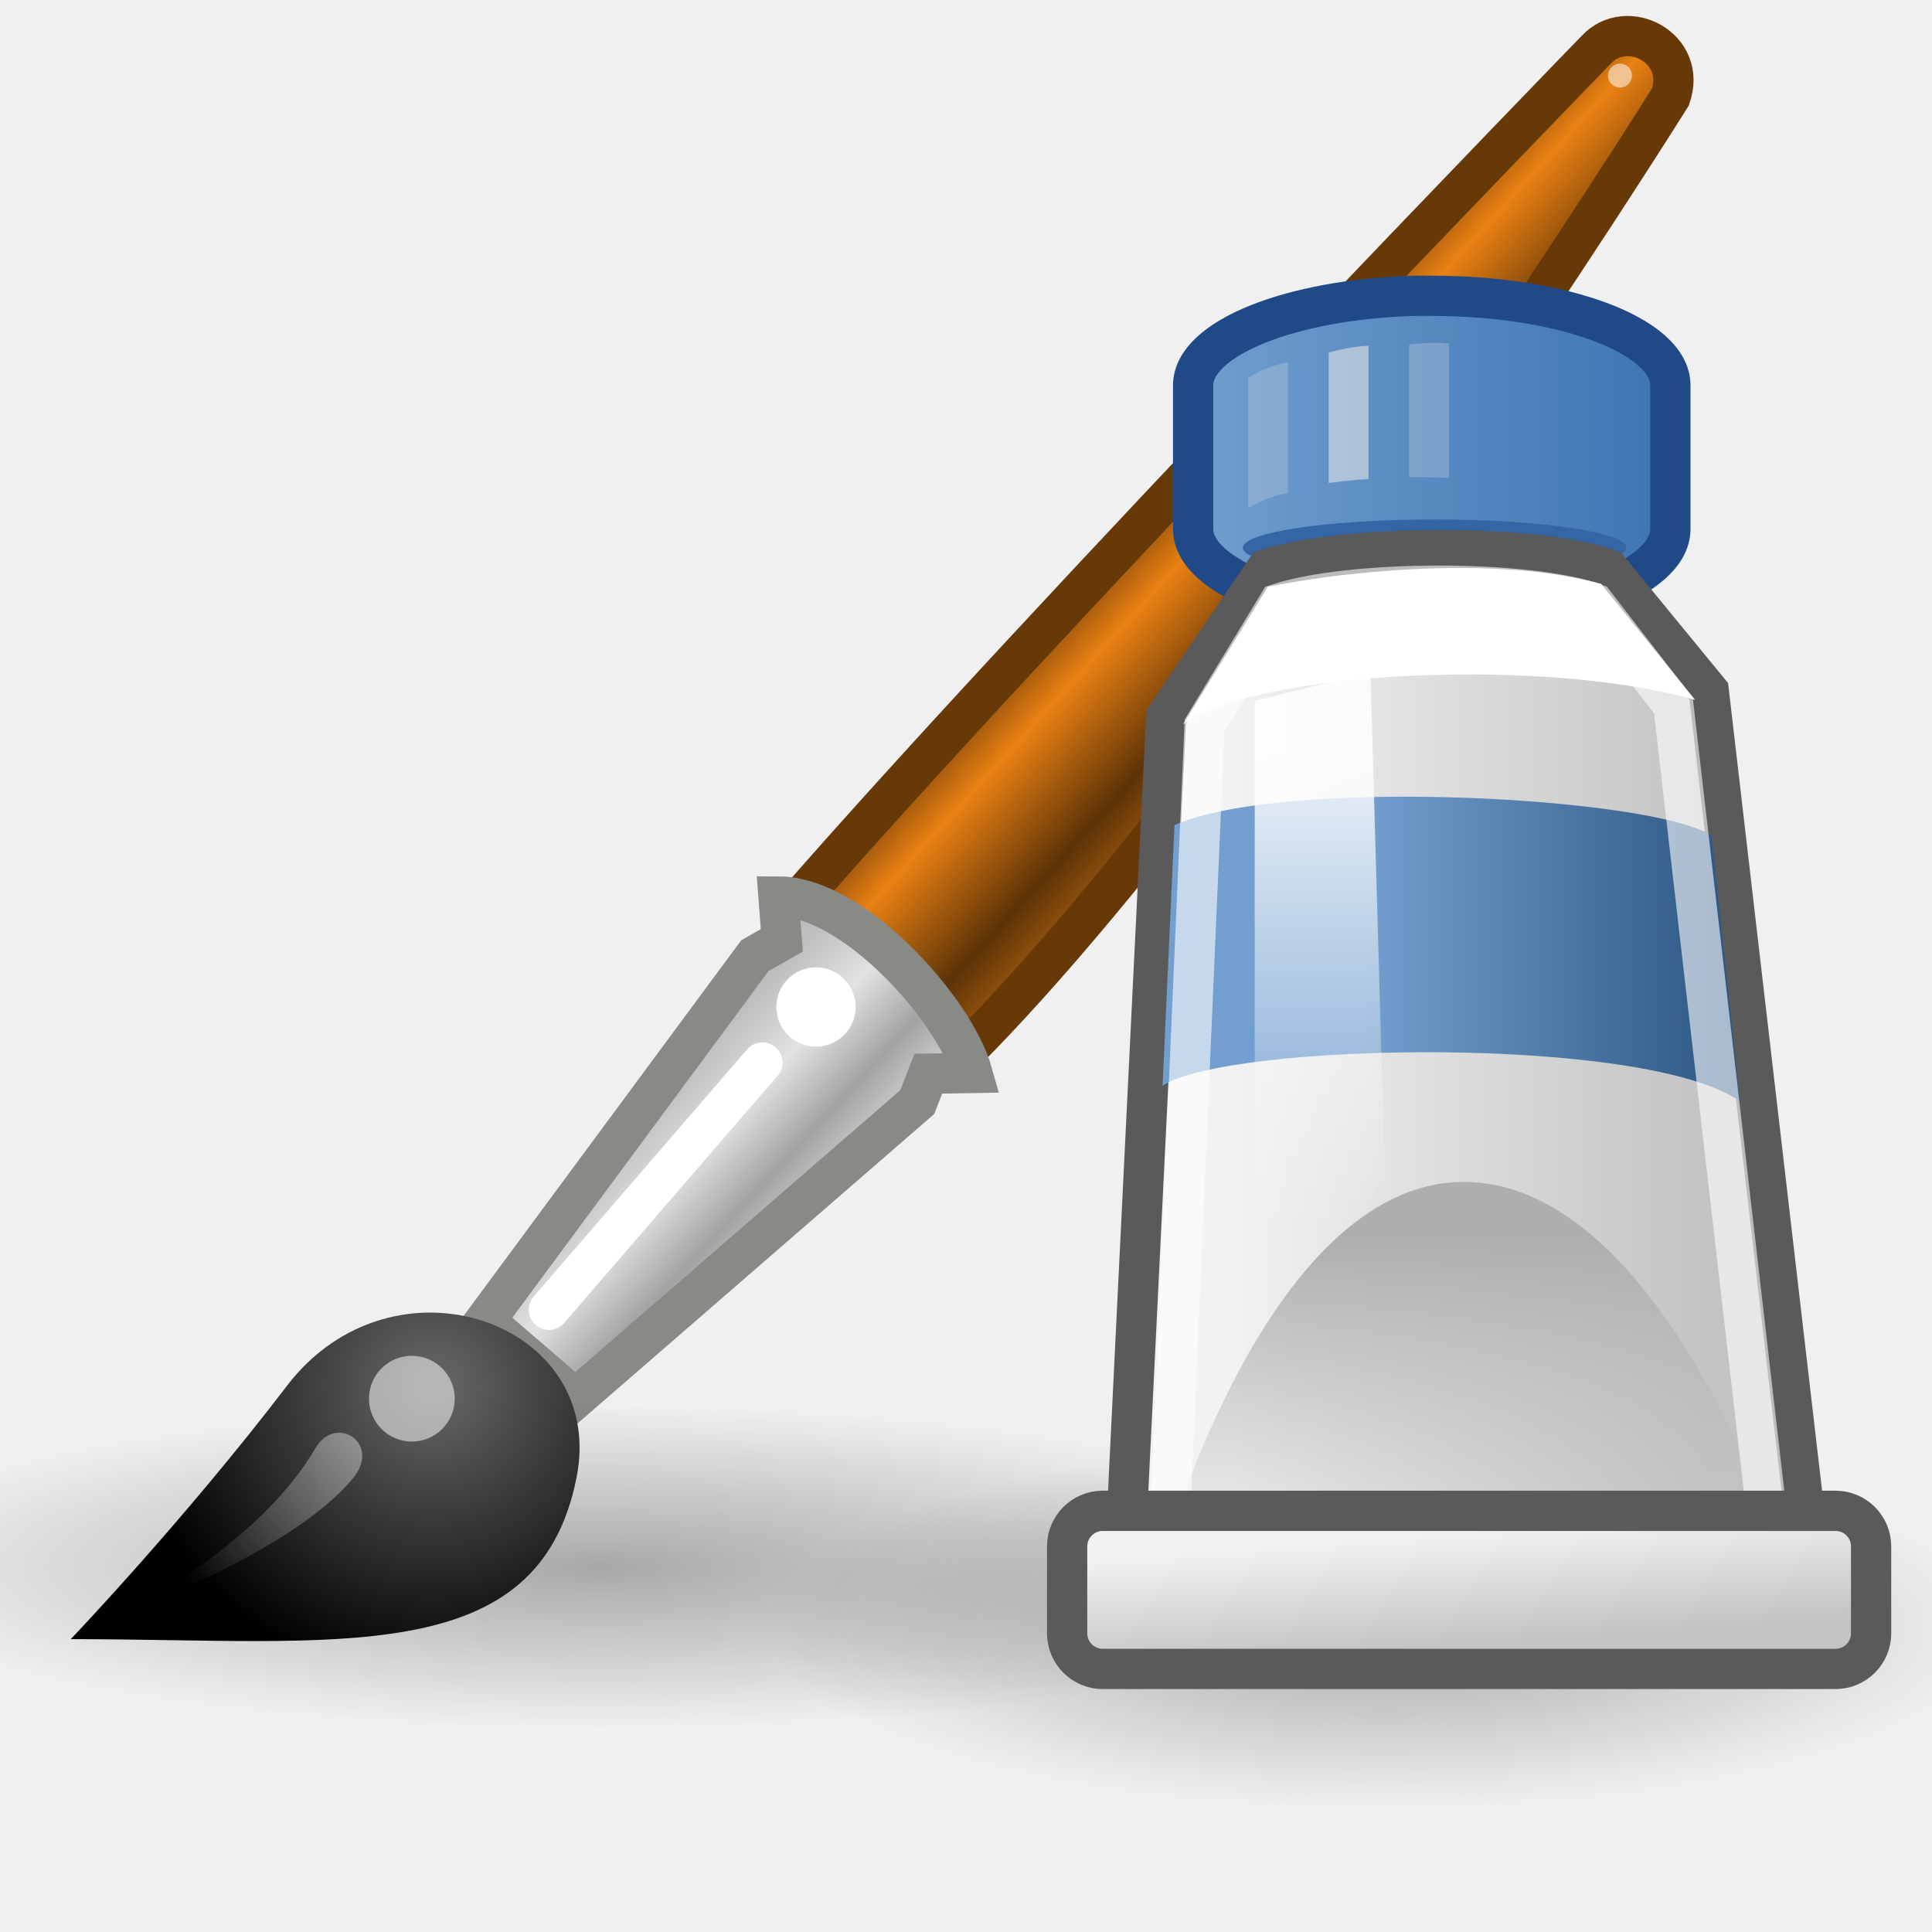
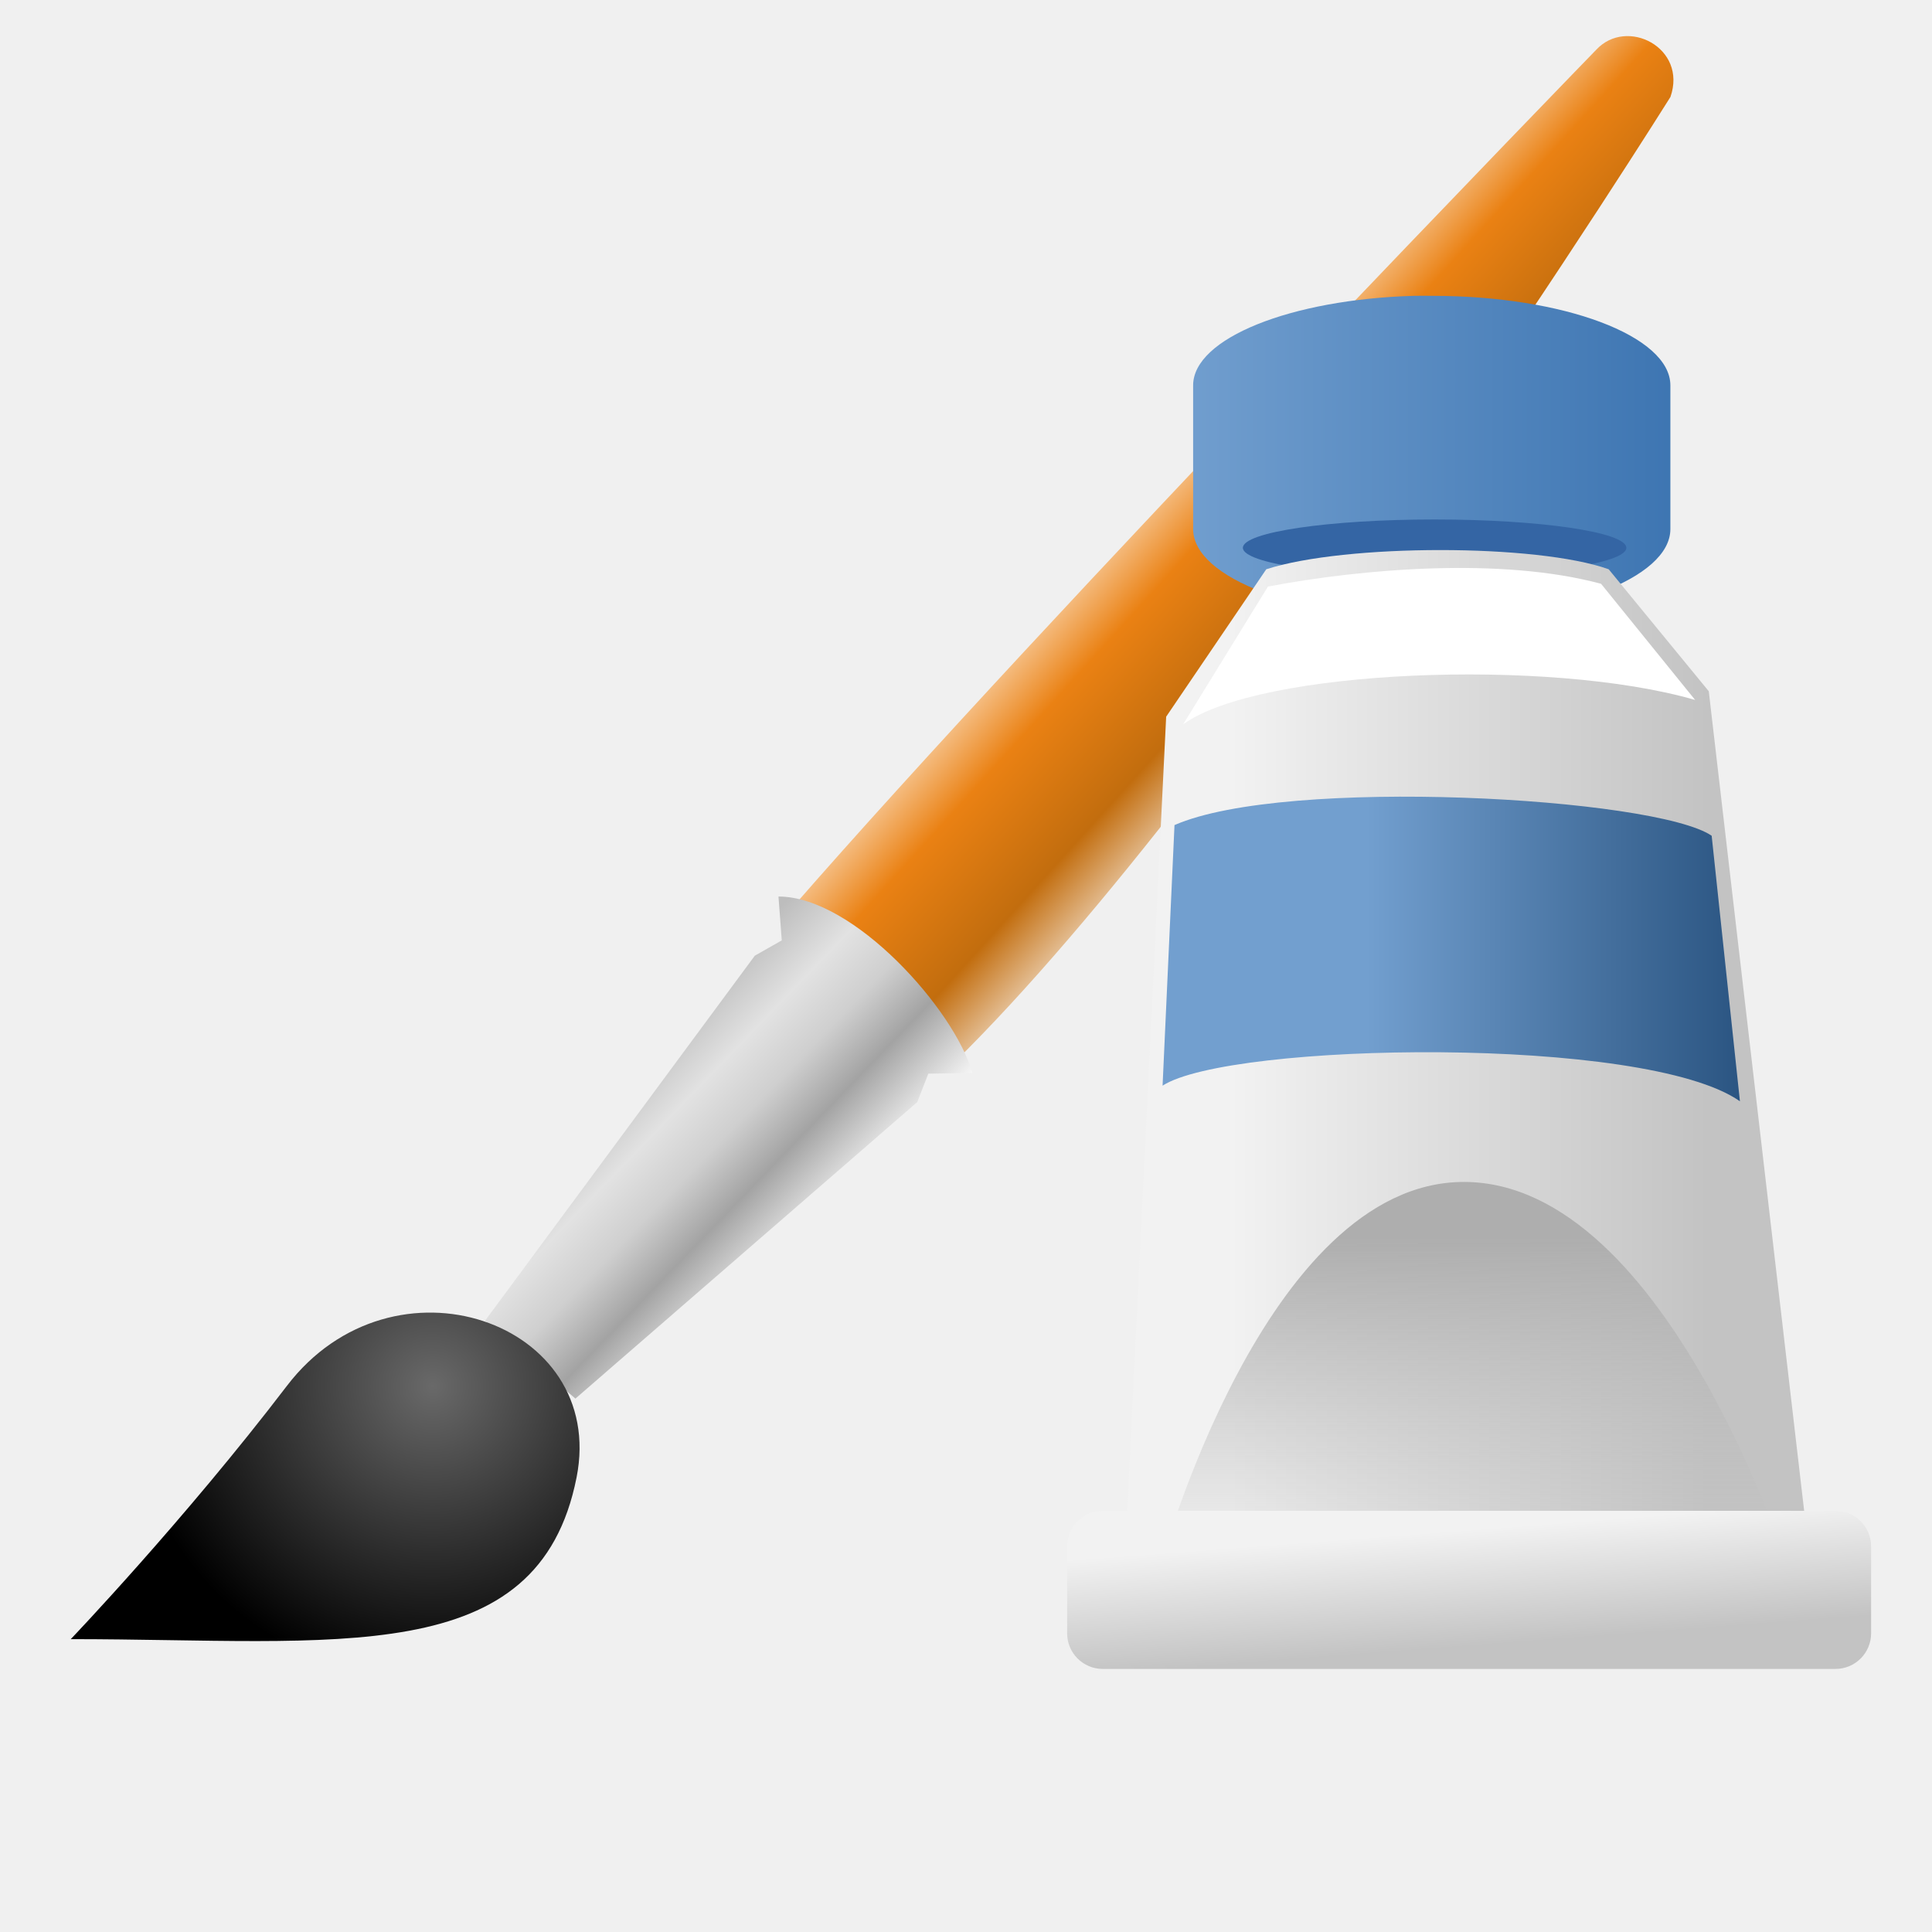
- <svg xmlns="http://www.w3.org/2000/svg" xmlns:xlink="http://www.w3.org/1999/xlink" width="48px" height="48px" id="svg9121">
+ <svg xmlns="http://www.w3.org/2000/svg" xmlns:xlink="http://www.w3.org/1999/xlink" width="48px" height="48px" id="svg9121" version="1.1">
  <defs id="defs3">
-     <linearGradient id="linearGradient6835">
-       <stop style="stop-color:#ffffff;stop-opacity:1;" offset="0" id="stop6837" />
-       <stop style="stop-color:#ffffff;stop-opacity:0;" offset="1" id="stop6839" />
-     </linearGradient>
    <linearGradient id="linearGradient6748">
      <stop style="stop-color:#729fcf;stop-opacity:1;" offset="0" id="stop6750" />
      <stop style="stop-color:#2b5582;stop-opacity:1;" offset="1" id="stop6752" />
    </linearGradient>
    <linearGradient id="linearGradient6721">
      <stop style="stop-color:#729fcf;stop-opacity:1;" offset="0" id="stop6723" />
      <stop style="stop-color:#3c74b1;stop-opacity:1;" offset="1" id="stop6725" />
    </linearGradient>
    <linearGradient id="linearGradient6651">
      <stop style="stop-color:#f2f2f2;stop-opacity:1;" offset="0" id="stop6653" />
      <stop style="stop-color:#c3c3c3;stop-opacity:1;" offset="1" id="stop6655" />
    </linearGradient>
    <linearGradient id="linearGradient6629">
      <stop style="stop-color:#aeaeae;stop-opacity:1;" offset="0" id="stop6631" />
      <stop style="stop-color:#c4c4c4;stop-opacity:0;" offset="1" id="stop6633" />
    </linearGradient>
-     <linearGradient id="linearGradient2446">
-       <stop style="stop-color:#ffffff;stop-opacity:1;" offset="0" id="stop2448" />
-       <stop style="stop-color:#ffffff;stop-opacity:0;" offset="1" id="stop2450" />
-     </linearGradient>
-     <linearGradient id="linearGradient6975">
-       <stop style="stop-color:#000000;stop-opacity:1;" offset="0" id="stop6977" />
-       <stop style="stop-color:#000000;stop-opacity:0;" offset="1" id="stop6979" />
-     </linearGradient>
    <linearGradient id="linearGradient6963">
      <stop style="stop-color:#696969;stop-opacity:1;" offset="0" id="stop6965" />
      <stop style="stop-color:#000000;stop-opacity:1;" offset="1" id="stop6967" />
    </linearGradient>
    <linearGradient id="linearGradient6951">
-       <stop style="stop-color:#6e3d09;stop-opacity:1;" offset="0" id="stop6953" />
+       <stop style="stop-color:#f7ca9a;stop-opacity:1" offset="0" id="stop6953" />
      <stop id="stop6959" offset="0.242" style="stop-color:#ea8113;stop-opacity:1;" />
-       <stop style="stop-color:#5c3307;stop-opacity:1;" offset="0.621" id="stop6961" />
-       <stop style="stop-color:#e07c12;stop-opacity:1;" offset="1" id="stop6955" />
+       <stop style="stop-color:#c26d0e;stop-opacity:1" offset="0.621" id="stop6961" />
+       <stop style="stop-color:#ffffff;stop-opacity:1" offset="1" id="stop6955" />
    </linearGradient>
    <linearGradient id="linearGradient6939">
      <stop style="stop-color:#bdbdbd;stop-opacity:1;" offset="0" id="stop6941" />
-       <stop id="stop6947" offset="0.333" style="stop-color:#e2e2e2;stop-opacity:1;" />
-       <stop style="stop-color:#a3a3a3;stop-opacity:1;" offset="0.667" id="stop6949" />
-       <stop style="stop-color:#dddddd;stop-opacity:1;" offset="1" id="stop6943" />
+       <stop id="stop6947" offset="0.253" style="stop-color:#e2e2e2;stop-opacity:1;" />
+       <stop id="stop2085" offset="0.455" style="stop-color:#cfcfcf;stop-opacity:1;" />
+       <stop style="stop-color:#a3a3a3;stop-opacity:1;" offset="0.664" id="stop6949" />
+       <stop style="stop-color:#ffffff;stop-opacity:1" offset="1" id="stop6943" />
    </linearGradient>
-     <linearGradient xlink:href="#linearGradient6939" id="linearGradient6945" x1="19.395" y1="30.001" x2="23.109" y2="33.439" gradientUnits="userSpaceOnUse" gradientTransform="translate(-3.90695,-1.802856)" />
+     <linearGradient xlink:href="#linearGradient6939" id="linearGradient6945" x1="18.595" y1="29.204" x2="23.282" y2="33.731" gradientUnits="userSpaceOnUse" gradientTransform="translate(-3.90695,-1.802856)" />
    <linearGradient xlink:href="#linearGradient6951" id="linearGradient6957" x1="28.059" y1="18.868" x2="33.437" y2="23.743" gradientUnits="userSpaceOnUse" gradientTransform="translate(-3.90695,-1.802856)" />
    <radialGradient xlink:href="#linearGradient6963" id="radialGradient6969" cx="15.415" cy="35.357" fx="15.415" fy="35.357" r="7.579" gradientTransform="matrix(0.994655,3.262876e-16,6.564546e-13,0.969322,-4.583017,0.165919)" gradientUnits="userSpaceOnUse" />
-     <radialGradient xlink:href="#linearGradient6975" id="radialGradient6981" cx="26.782" cy="42.343" fx="26.782" fy="42.343" r="14.407" gradientTransform="matrix(1,0,0,0.282209,1.679212e-15,30.39355)" gradientUnits="userSpaceOnUse" />
-     <linearGradient xlink:href="#linearGradient2446" id="linearGradient2452" x1="13.236" y1="37.752" x2="7.752" y2="42.282" gradientUnits="userSpaceOnUse" gradientTransform="matrix(0.852298,0,0,0.852298,-1.675107,3.753977)" />
-     <radialGradient xlink:href="#linearGradient6975" id="radialGradient6903" gradientUnits="userSpaceOnUse" gradientTransform="matrix(1,0,0,0.282209,2.936128e-15,30.39355)" cx="26.782" cy="42.343" fx="26.782" fy="42.343" r="14.407" />
-     <linearGradient xlink:href="#linearGradient6835" id="linearGradient7005" gradientUnits="userSpaceOnUse" x1="48.25" y1="54.75" x2="48.25" y2="71.25" gradientTransform="matrix(0.718914,0,0,0.718914,-1.897103,-20.68606)" />
    <linearGradient xlink:href="#linearGradient6651" id="linearGradient7010" gradientUnits="userSpaceOnUse" gradientTransform="matrix(0.737307,0,0,0.770854,-8.532023,7.121636)" x1="60.169" y1="40.12" x2="60.441" y2="43.87" />
    <linearGradient xlink:href="#linearGradient6748" id="linearGradient7014" gradientUnits="userSpaceOnUse" gradientTransform="matrix(0.718914,0,0,0.718914,-1.897103,-22.42481)" x1="49.853" y1="64.26" x2="62.768" y2="64.26" />
    <linearGradient xlink:href="#linearGradient6629" id="linearGradient7017" gradientUnits="userSpaceOnUse" gradientTransform="matrix(0.888619,0,0,0.718914,-18.29768,9.471728)" x1="61.872" y1="29.615" x2="61.872" y2="41.459" />
    <linearGradient xlink:href="#linearGradient6651" id="linearGradient7020" gradientUnits="userSpaceOnUse" gradientTransform="matrix(0.71944,0,0,0.718914,-7.696252,9.471728)" x1="53.169" y1="24.245" x2="69.691" y2="24.245" />
    <linearGradient xlink:href="#linearGradient6721" id="linearGradient7025" gradientUnits="userSpaceOnUse" gradientTransform="matrix(0.862482,0,0,0.580718,-16.25697,11.01348)" x1="52.718" y1="2.316" x2="67.466" y2="2.316" />
  </defs>
  <g id="layer1">
-     <path transform="matrix(1.069224,0,0,1.122975,5.769028,-7.11616)" d="M 41.189 42.343 A 14.407 4.066 0 1 1  12.374,42.343 A 14.407 4.066 0 1 1  41.189 42.343 z" id="path6901" style="opacity:0.3;color:#000000;fill:url(#radialGradient6903);fill-opacity:1;fill-rule:nonzero;stroke:none;stroke-width:1;stroke-linecap:round;stroke-linejoin:miter;marker:none;marker-start:none;marker-mid:none;marker-end:none;stroke-miterlimit:4;stroke-dasharray:none;stroke-dashoffset:0;stroke-opacity:1;visibility:visible;display:inline;overflow:visible" />
-     <path style="opacity:1;color:#000000;fill:url(#linearGradient6957);fill-opacity:1;fill-rule:nonzero;stroke:#673907;stroke-width:1;stroke-linecap:round;stroke-linejoin:miter;marker:none;marker-start:none;marker-mid:none;marker-end:none;stroke-miterlimit:4;stroke-dasharray:none;stroke-dashoffset:0;stroke-opacity:1;visibility:visible;display:inline;overflow:visible" d="M 19.652,22.587 L 23.718,26.387 C 30.905,19.325 41.501,2.41 41.501,2.41 C 41.93,1.186 40.413,0.414 39.654,1.24 C 39.654,1.24 25.964,15.337 19.652,22.587 z " id="path6937" />
-     <path style="opacity:1;color:#000000;fill:url(#linearGradient6945);fill-opacity:1;fill-rule:nonzero;stroke:#888a85;stroke-width:1;stroke-linecap:round;stroke-linejoin:miter;marker:none;marker-start:none;marker-mid:none;marker-end:none;stroke-miterlimit:4;stroke-dasharray:none;stroke-dashoffset:0;stroke-opacity:1;visibility:visible;display:inline;overflow:visible" d="M 12.05,32.814 L 14.297,34.748 L 22.789,27.381 L 23.064,26.675 L 24.159,26.657 C 23.721,25.095 21.217,22.274 19.342,22.274 L 19.424,23.364 L 18.754,23.744 L 12.05,32.814 z " id="path6935" />
-     <path style="opacity:0.3;color:#000000;fill:url(#radialGradient6981);fill-opacity:1;fill-rule:nonzero;stroke:none;stroke-width:1;stroke-linecap:round;stroke-linejoin:miter;marker:none;marker-start:none;marker-mid:none;marker-end:none;stroke-miterlimit:4;stroke-dasharray:none;stroke-dashoffset:0;stroke-opacity:1;visibility:visible;display:inline;overflow:visible" id="path6973" d="M 41.189 42.343 A 14.407 4.066 0 1 1  12.374,42.343 A 14.407 4.066 0 1 1  41.189 42.343 z" transform="matrix(1.33837,0,0,1,-20.9264,-3.409011)" />
-     <path style="opacity:1;color:#000000;fill:url(#radialGradient6969);fill-opacity:1;fill-rule:nonzero;stroke:none;stroke-width:0.2;stroke-linecap:round;stroke-linejoin:miter;marker:none;marker-start:none;marker-mid:none;marker-end:none;stroke-miterlimit:4;stroke-dasharray:none;stroke-dashoffset:0;stroke-opacity:1;visibility:visible;display:inline;overflow:visible" d="M 1.758,40.724 C 8.363,40.724 13.376,41.511 14.325,36.705 C 15.09,32.832 9.765,30.976 7.126,34.434 C 4.584,37.764 1.758,40.724 1.758,40.724 z " id="path6933" />
-     <path style="opacity:0.528;color:#000000;fill:#ffffff;fill-opacity:1;fill-rule:nonzero;stroke:none;stroke-width:1;stroke-linecap:round;stroke-linejoin:miter;marker:none;marker-start:none;marker-mid:none;marker-end:none;stroke-miterlimit:4;stroke-dasharray:none;stroke-dashoffset:0;stroke-opacity:1;visibility:visible;display:inline;overflow:visible" id="path6971" d="M 8.875 37.75 A 1.25 1.25 0 1 1  6.375,37.75 A 1.25 1.25 0 1 1  8.875 37.75 z" transform="matrix(0.852298,0,0,0.852298,3.733554,2.575604)" />
-     <path transform="matrix(0.787867,0,0,0.787867,14.26538,-4.723366)" d="M 8.875 37.75 A 1.25 1.25 0 1 1  6.375,37.75 A 1.25 1.25 0 1 1  8.875 37.75 z" id="path6983" style="opacity:1;color:#000000;fill:#ffffff;fill-opacity:1;fill-rule:nonzero;stroke:none;stroke-width:1;stroke-linecap:round;stroke-linejoin:miter;marker:none;marker-start:none;marker-mid:none;marker-end:none;stroke-miterlimit:4;stroke-dasharray:none;stroke-dashoffset:0;stroke-opacity:1;visibility:visible;display:inline;overflow:visible" />
-     <path style="opacity:1;color:#000000;fill:none;fill-opacity:1;fill-rule:nonzero;stroke:#ffffff;stroke-width:1;stroke-linecap:round;stroke-linejoin:round;marker:none;marker-start:none;marker-mid:none;marker-end:none;stroke-miterlimit:4;stroke-dasharray:none;stroke-dashoffset:0;stroke-opacity:1;visibility:visible;display:inline;overflow:visible" d="M 18.941,26.398 L 13.638,32.541" id="path6985" />
-     <path style="opacity:0.428;color:#000000;fill:url(#linearGradient2452);fill-opacity:1;fill-rule:nonzero;stroke:none;stroke-width:1;stroke-linecap:round;stroke-linejoin:miter;marker:none;marker-start:none;marker-mid:none;marker-end:none;stroke-miterlimit:4;stroke-dasharray:none;stroke-dashoffset:0;stroke-opacity:1;visibility:visible;display:inline;overflow:visible" d="M 3.071,40.069 C 3.071,40.069 6.412,38.427 7.836,35.982 C 8.339,35.117 9.48,35.855 8.777,36.717 C 7.26,38.577 3.071,40.069 3.071,40.069 z " id="path1571" />
-     <path style="opacity:0.533;color:#000000;fill:#ffffff;fill-opacity:1;fill-rule:nonzero;stroke:none;stroke-width:1;stroke-linecap:round;stroke-linejoin:miter;marker:none;marker-start:none;marker-mid:none;marker-end:none;stroke-miterlimit:4;stroke-dasharray:none;stroke-dashoffset:0;stroke-opacity:1;visibility:visible;display:inline;overflow:visible" id="path2454" d="M 8.875 37.75 A 1.25 1.25 0 1 1  6.375,37.75 A 1.25 1.25 0 1 1  8.875 37.75 z" transform="matrix(0.237867,0,0,0.237867,38.43389,-7.101028)" />
-     <g id="g7038">
-       <path id="path6659" d="M 35.127,7.35 C 32.069,7.437 29.643,8.406 29.643,9.574 C 29.643,9.852 29.643,12.867 29.643,13.145 C 29.643,14.37 32.313,15.369 35.584,15.369 C 38.854,15.369 41.5,14.37 41.5,13.145 C 41.5,12.867 41.5,9.852 41.5,9.574 C 41.5,8.349 38.854,7.35 35.584,7.35 C 35.431,7.35 35.277,7.346 35.127,7.35 z " style="color:#000000;fill:url(#linearGradient7025);fill-opacity:1;fill-rule:nonzero;stroke:#204a87;stroke-width:1;stroke-linecap:round;stroke-linejoin:miter;marker:none;marker-start:none;marker-mid:none;marker-end:none;stroke-miterlimit:4;stroke-dasharray:none;stroke-dashoffset:0;stroke-opacity:1;visibility:visible;display:inline;overflow:visible" />
-       <path transform="matrix(0.886278,0,0,0.468914,-10.44392,-9.718859)" d="M 57.375 49.75 A 5.375 1.5 0 1 1  46.625,49.75 A 5.375 1.5 0 1 1  57.375 49.75 z" id="path6729" style="color:#000000;fill:#3465a4;fill-opacity:1;fill-rule:nonzero;stroke:none;stroke-width:1;stroke-linecap:round;stroke-linejoin:miter;marker:none;marker-start:none;marker-mid:none;marker-end:none;stroke-miterlimit:4;stroke-dasharray:none;stroke-dashoffset:0;stroke-opacity:1;visibility:visible;display:inline;overflow:visible" />
-       <path id="path6617" d="M 27.926,39.155 L 28.973,17.806 L 31.46,14.143 C 33.431,13.507 38.187,13.507 39.967,14.143 L 42.454,17.174 L 45.071,39.661 L 27.926,39.155 z " style="color:#000000;fill:url(#linearGradient7020);fill-opacity:1;fill-rule:nonzero;stroke:#5a5a5a;stroke-width:1;stroke-linecap:round;stroke-linejoin:miter;marker:none;marker-start:none;marker-mid:none;marker-end:none;stroke-miterlimit:4;stroke-dasharray:none;stroke-dashoffset:0;stroke-opacity:1;visibility:visible;display:inline;overflow:visible" />
-       <path id="path6619" d="M 28.828,38.896 C 28.828,38.896 31.419,29.365 36.369,29.365 C 41.475,29.365 44.537,39.277 44.537,39.277 L 28.828,38.896 z " style="color:#000000;fill:url(#linearGradient7017);fill-opacity:1;fill-rule:nonzero;stroke:none;stroke-width:1;stroke-linecap:round;stroke-linejoin:miter;marker:none;marker-start:none;marker-mid:none;marker-end:none;stroke-miterlimit:4;stroke-dasharray:none;stroke-dashoffset:0;stroke-opacity:1;visibility:visible;display:inline;overflow:visible" />
-       <path id="path6641" d="M 29.18,20.499 L 28.884,26.973 C 30.547,25.895 40.877,25.709 43.228,27.361 L 42.526,20.764 C 41.128,19.811 31.943,19.286 29.18,20.499 z " style="color:#000000;fill:url(#linearGradient7014);fill-opacity:1;fill-rule:nonzero;stroke:none;stroke-width:1;stroke-linecap:round;stroke-linejoin:miter;marker:none;marker-start:none;marker-mid:none;marker-end:none;stroke-miterlimit:4;stroke-dasharray:none;stroke-dashoffset:0;stroke-opacity:1;visibility:visible;display:inline;overflow:visible" />
-       <path style="opacity:0.594;color:#000000;fill:none;fill-opacity:1;fill-rule:nonzero;stroke:#ffffff;stroke-width:1;stroke-linecap:round;stroke-linejoin:miter;marker:none;marker-start:none;marker-mid:none;marker-end:none;stroke-miterlimit:4;stroke-dasharray:none;stroke-dashoffset:0;stroke-opacity:1;visibility:visible;display:inline;overflow:visible" d="M 29.049,38.222 L 29.926,18.028 L 31.766,14.995 C 33.585,14.403 37.971,14.403 39.614,14.995 L 41.575,17.528 L 44.027,38.776 L 29.049,38.222 z " id="path6670" />
-       <rect ry="0.884" rx="0.884" y="37.536" x="26.513" height="3.928" width="19.974" id="rect5742" style="color:#000000;fill:url(#linearGradient7010);fill-opacity:1;fill-rule:nonzero;stroke:#5a5a5a;stroke-width:1;stroke-linecap:round;stroke-linejoin:miter;marker:none;marker-start:none;marker-mid:none;marker-end:none;stroke-miterlimit:4;stroke-dasharray:none;stroke-dashoffset:0;stroke-opacity:1;visibility:visible;display:inline;overflow:visible" />
-       <path id="path6668" d="M 29.395,17.996 C 31.27,16.63 38.493,16.341 42.115,17.39 L 39.778,14.504 C 37.3,13.837 33.853,14.128 31.502,14.573 L 29.395,17.996 z " style="color:#000000;fill:#ffffff;fill-opacity:1;fill-rule:nonzero;stroke:none;stroke-width:1;stroke-linecap:round;stroke-linejoin:miter;marker:none;marker-start:none;marker-mid:none;marker-end:none;stroke-miterlimit:4;stroke-dasharray:none;stroke-dashoffset:0;stroke-opacity:1;visibility:visible;display:inline;overflow:visible" />
-       <path id="path6833" d="M 31.173,17.416 L 31.173,32.873 L 34.408,29.278 L 34.049,16.697 L 31.173,17.416 z " style="opacity:0.861;color:#000000;fill:url(#linearGradient7005);fill-opacity:1;fill-rule:nonzero;stroke:none;stroke-width:1;stroke-linecap:round;stroke-linejoin:miter;marker:none;marker-start:none;marker-mid:none;marker-end:none;stroke-miterlimit:4;stroke-dasharray:none;stroke-dashoffset:0;stroke-opacity:1;visibility:visible;display:inline;overflow:visible" />
-       <g style="opacity:0.578" id="g7033">
-         <path style="color:#000000;fill:#e6e7e6;fill-opacity:1;fill-rule:nonzero;stroke:none;stroke-width:1;stroke-linecap:round;stroke-linejoin:miter;marker:none;marker-start:none;marker-mid:none;marker-end:none;stroke-miterlimit:4;stroke-dasharray:none;stroke-dashoffset:0;stroke-opacity:1;visibility:visible;display:inline;overflow:visible;opacity:0.411" d="M 31.009,9.381 L 31.009,12.621 C 31.009,12.621 31.621,12.273 32,12.26 L 32,9 C 31.518,9.069 31.009,9.381 31.009,9.381 z " id="path6666" />
-         <path id="path7029" d="M 33.009,8.76 L 33.009,12 C 33.009,12 33.621,11.917 34,11.904 L 34,8.589 C 33.488,8.615 33.009,8.76 33.009,8.76 z " style="color:#000000;fill:#e6e7e6;fill-opacity:1;fill-rule:nonzero;stroke:none;stroke-width:1;stroke-linecap:round;stroke-linejoin:miter;marker:none;marker-start:none;marker-mid:none;marker-end:none;stroke-miterlimit:4;stroke-dasharray:none;stroke-dashoffset:0;stroke-opacity:1;visibility:visible;display:inline;overflow:visible" />
-         <path style="color:#000000;fill:#e6e7e6;fill-opacity:1;fill-rule:nonzero;stroke:none;stroke-width:1;stroke-linecap:round;stroke-linejoin:miter;marker:none;marker-start:none;marker-mid:none;marker-end:none;stroke-miterlimit:4;stroke-dasharray:none;stroke-dashoffset:0;stroke-opacity:1;visibility:visible;display:inline;overflow:visible;opacity:0.444" d="M 35.009,8.561 L 35.009,11.856 C 35.009,11.856 35.565,11.851 36,11.871 L 36,8.534 C 35.499,8.482 35.009,8.561 35.009,8.561 z " id="path7031" />
-       </g>
+     <path style="opacity:1;color:#000000;fill:url(#linearGradient6957);fill-opacity:1;fill-rule:nonzero;stroke:none;stroke-width:0;stroke-linecap:round;stroke-linejoin:miter;marker:none;marker-start:none;marker-mid:none;marker-end:none;stroke-miterlimit:4;stroke-dasharray:none;stroke-dashoffset:0;stroke-opacity:1;visibility:visible;display:inline;overflow:visible" d="M 19.652,22.587 L 23.718,26.387 C 30.905,19.325 41.501,2.41 41.501,2.41 C 41.93,1.186 40.413,0.414 39.654,1.24 C 39.654,1.24 25.964,15.337 19.652,22.587 z " id="path6937" />
+     <path style="color:#000000;display:inline;overflow:visible;visibility:visible;opacity:1;fill:url(#linearGradient6945);fill-opacity:1;fill-rule:nonzero;stroke:none;stroke-width:0;stroke-linecap:round;stroke-linejoin:miter;stroke-miterlimit:4;stroke-dasharray:none;stroke-dashoffset:0;stroke-opacity:1;marker:none;marker-start:none;marker-mid:none;marker-end:none" d="m 12.05,32.814 2.246,1.934 8.493,-7.367 0.275,-0.706 1.094,-0.018 c -0.438,-1.562 -2.942,-4.383 -4.817,-4.383 l 0.082,1.09 -0.67,0.38 z" id="path6935" />
+     <path style="opacity:1;color:#000000;fill:url(#radialGradient6969);fill-opacity:1;fill-rule:nonzero;stroke:none;stroke-width:0;stroke-linecap:round;stroke-linejoin:miter;marker:none;marker-start:none;marker-mid:none;marker-end:none;stroke-miterlimit:4;stroke-dasharray:none;stroke-dashoffset:0;stroke-opacity:1;visibility:visible;display:inline;overflow:visible" d="M 1.758,40.724 C 8.363,40.724 13.376,41.511 14.325,36.705 C 15.09,32.832 9.765,30.976 7.126,34.434 C 4.584,37.764 1.758,40.724 1.758,40.724 z " id="path6933" />
+     <g id="g7038" style="stroke-width:0;stroke-miterlimit:4;stroke-dasharray:none;stroke:none">
+       <path id="path6659" d="M 35.127,7.35 C 32.069,7.437 29.643,8.406 29.643,9.574 C 29.643,9.852 29.643,12.867 29.643,13.145 C 29.643,14.37 32.313,15.369 35.584,15.369 C 38.854,15.369 41.5,14.37 41.5,13.145 C 41.5,12.867 41.5,9.852 41.5,9.574 C 41.5,8.349 38.854,7.35 35.584,7.35 C 35.431,7.35 35.277,7.346 35.127,7.35 z " style="color:#000000;fill:url(#linearGradient7025);fill-opacity:1;fill-rule:nonzero;stroke:none;stroke-width:0;stroke-linecap:round;stroke-linejoin:miter;marker:none;marker-start:none;marker-mid:none;marker-end:none;stroke-miterlimit:4;stroke-dasharray:none;stroke-dashoffset:0;stroke-opacity:1;visibility:visible;display:inline;overflow:visible" />
+       <path transform="matrix(0.886278,0,0,0.468914,-10.44392,-9.718859)" d="M 57.375 49.75 A 5.375 1.5 0 1 1  46.625,49.75 A 5.375 1.5 0 1 1  57.375 49.75 z" id="path6729" style="color:#000000;fill:#3465a4;fill-opacity:1;fill-rule:nonzero;stroke:none;stroke-width:0;stroke-linecap:round;stroke-linejoin:miter;marker:none;marker-start:none;marker-mid:none;marker-end:none;stroke-miterlimit:4;stroke-dasharray:none;stroke-dashoffset:0;stroke-opacity:1;visibility:visible;display:inline;overflow:visible" />
+       <path id="path6617" d="M 27.926,39.155 L 28.973,17.806 L 31.46,14.143 C 33.431,13.507 38.187,13.507 39.967,14.143 L 42.454,17.174 L 45.071,39.661 L 27.926,39.155 z " style="color:#000000;fill:url(#linearGradient7020);fill-opacity:1;fill-rule:nonzero;stroke:none;stroke-width:0;stroke-linecap:round;stroke-linejoin:miter;marker:none;marker-start:none;marker-mid:none;marker-end:none;stroke-miterlimit:4;stroke-dasharray:none;stroke-dashoffset:0;stroke-opacity:1;visibility:visible;display:inline;overflow:visible" />
+       <path id="path6619" d="M 28.828,38.896 C 28.828,38.896 31.419,29.365 36.369,29.365 C 41.475,29.365 44.537,39.277 44.537,39.277 L 28.828,38.896 z " style="color:#000000;fill:url(#linearGradient7017);fill-opacity:1;fill-rule:nonzero;stroke:none;stroke-width:0;stroke-linecap:round;stroke-linejoin:miter;marker:none;marker-start:none;marker-mid:none;marker-end:none;stroke-miterlimit:4;stroke-dasharray:none;stroke-dashoffset:0;stroke-opacity:1;visibility:visible;display:inline;overflow:visible" />
+       <path id="path6641" d="M 29.18,20.499 L 28.884,26.973 C 30.547,25.895 40.877,25.709 43.228,27.361 L 42.526,20.764 C 41.128,19.811 31.943,19.286 29.18,20.499 z " style="color:#000000;fill:url(#linearGradient7014);fill-opacity:1;fill-rule:nonzero;stroke:none;stroke-width:0;stroke-linecap:round;stroke-linejoin:miter;marker:none;marker-start:none;marker-mid:none;marker-end:none;stroke-miterlimit:4;stroke-dasharray:none;stroke-dashoffset:0;stroke-opacity:1;visibility:visible;display:inline;overflow:visible" />
+       <rect ry="0.884" rx="0.884" y="37.536" x="26.513" height="3.928" width="19.974" id="rect5742" style="color:#000000;fill:url(#linearGradient7010);fill-opacity:1;fill-rule:nonzero;stroke:none;stroke-width:0;stroke-linecap:round;stroke-linejoin:miter;marker:none;marker-start:none;marker-mid:none;marker-end:none;stroke-miterlimit:4;stroke-dasharray:none;stroke-dashoffset:0;stroke-opacity:1;visibility:visible;display:inline;overflow:visible" />
+       <path id="path6668" d="M 29.395,17.996 C 31.27,16.63 38.493,16.341 42.115,17.39 L 39.778,14.504 C 37.3,13.837 33.853,14.128 31.502,14.573 L 29.395,17.996 z " style="color:#000000;fill:#ffffff;fill-opacity:1;fill-rule:nonzero;stroke:none;stroke-width:0;stroke-linecap:round;stroke-linejoin:miter;marker:none;marker-start:none;marker-mid:none;marker-end:none;stroke-miterlimit:4;stroke-dasharray:none;stroke-dashoffset:0;stroke-opacity:1;visibility:visible;display:inline;overflow:visible" />
    </g>
  </g>
</svg>
